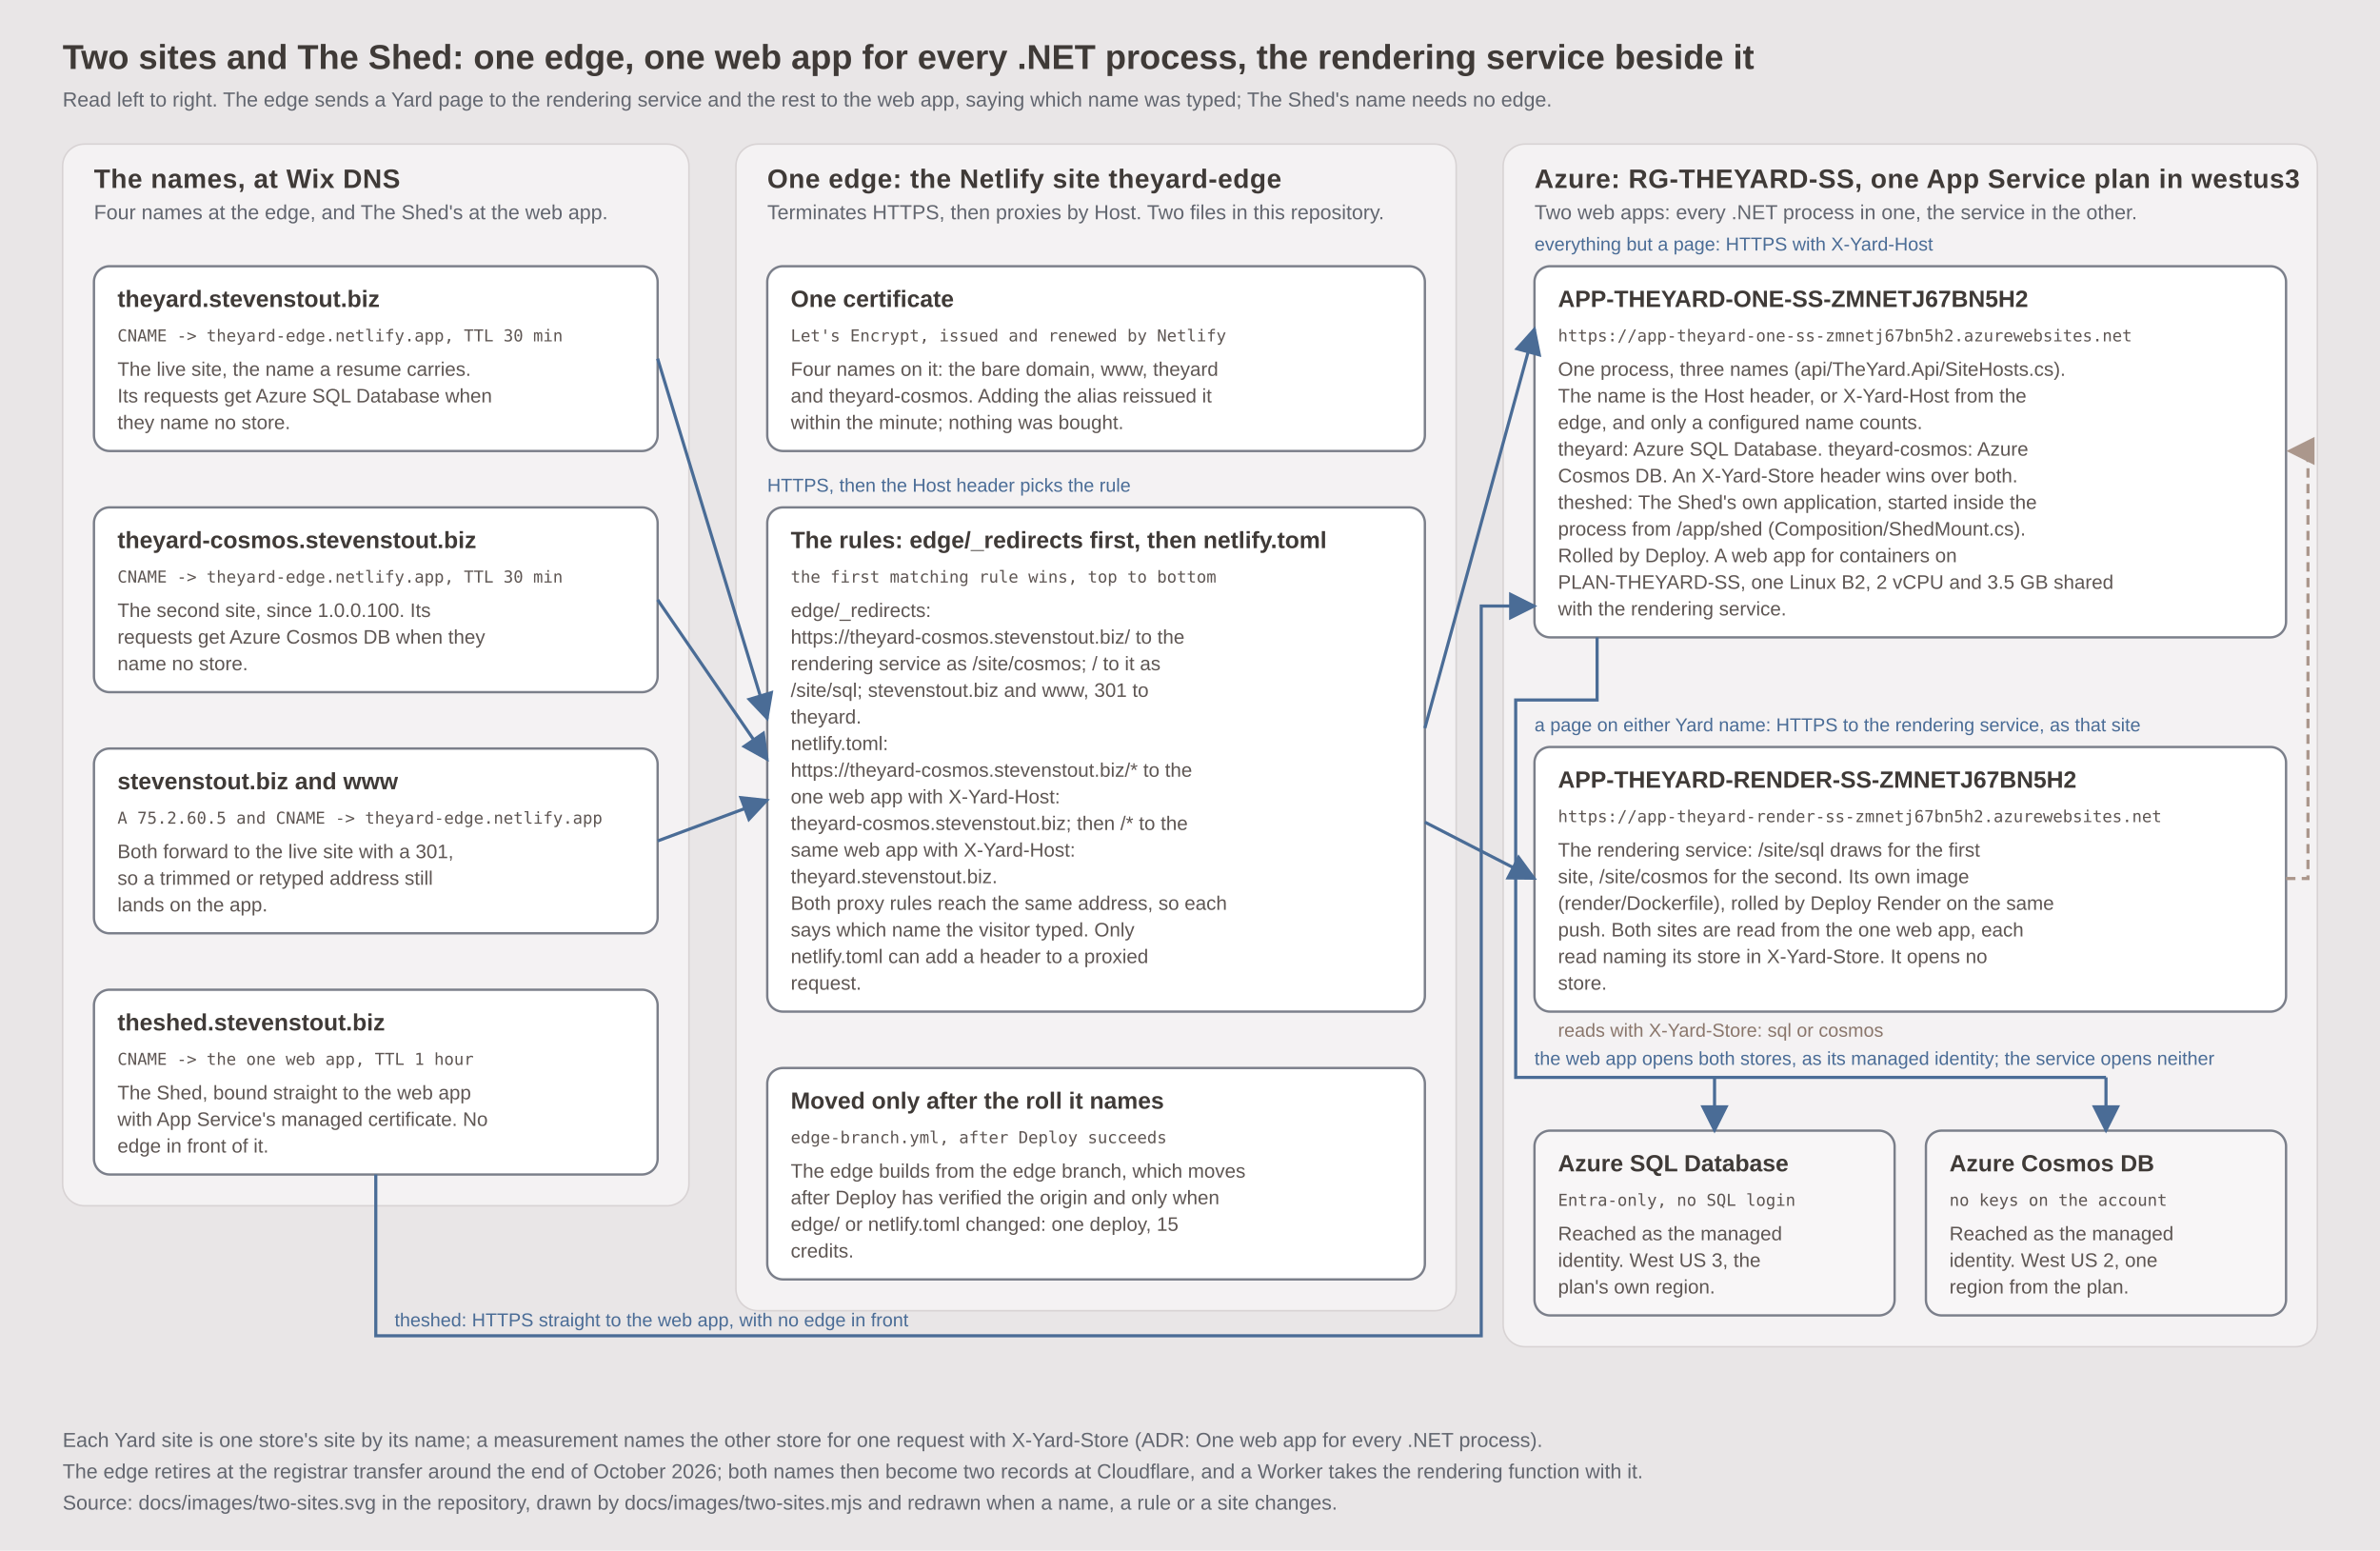
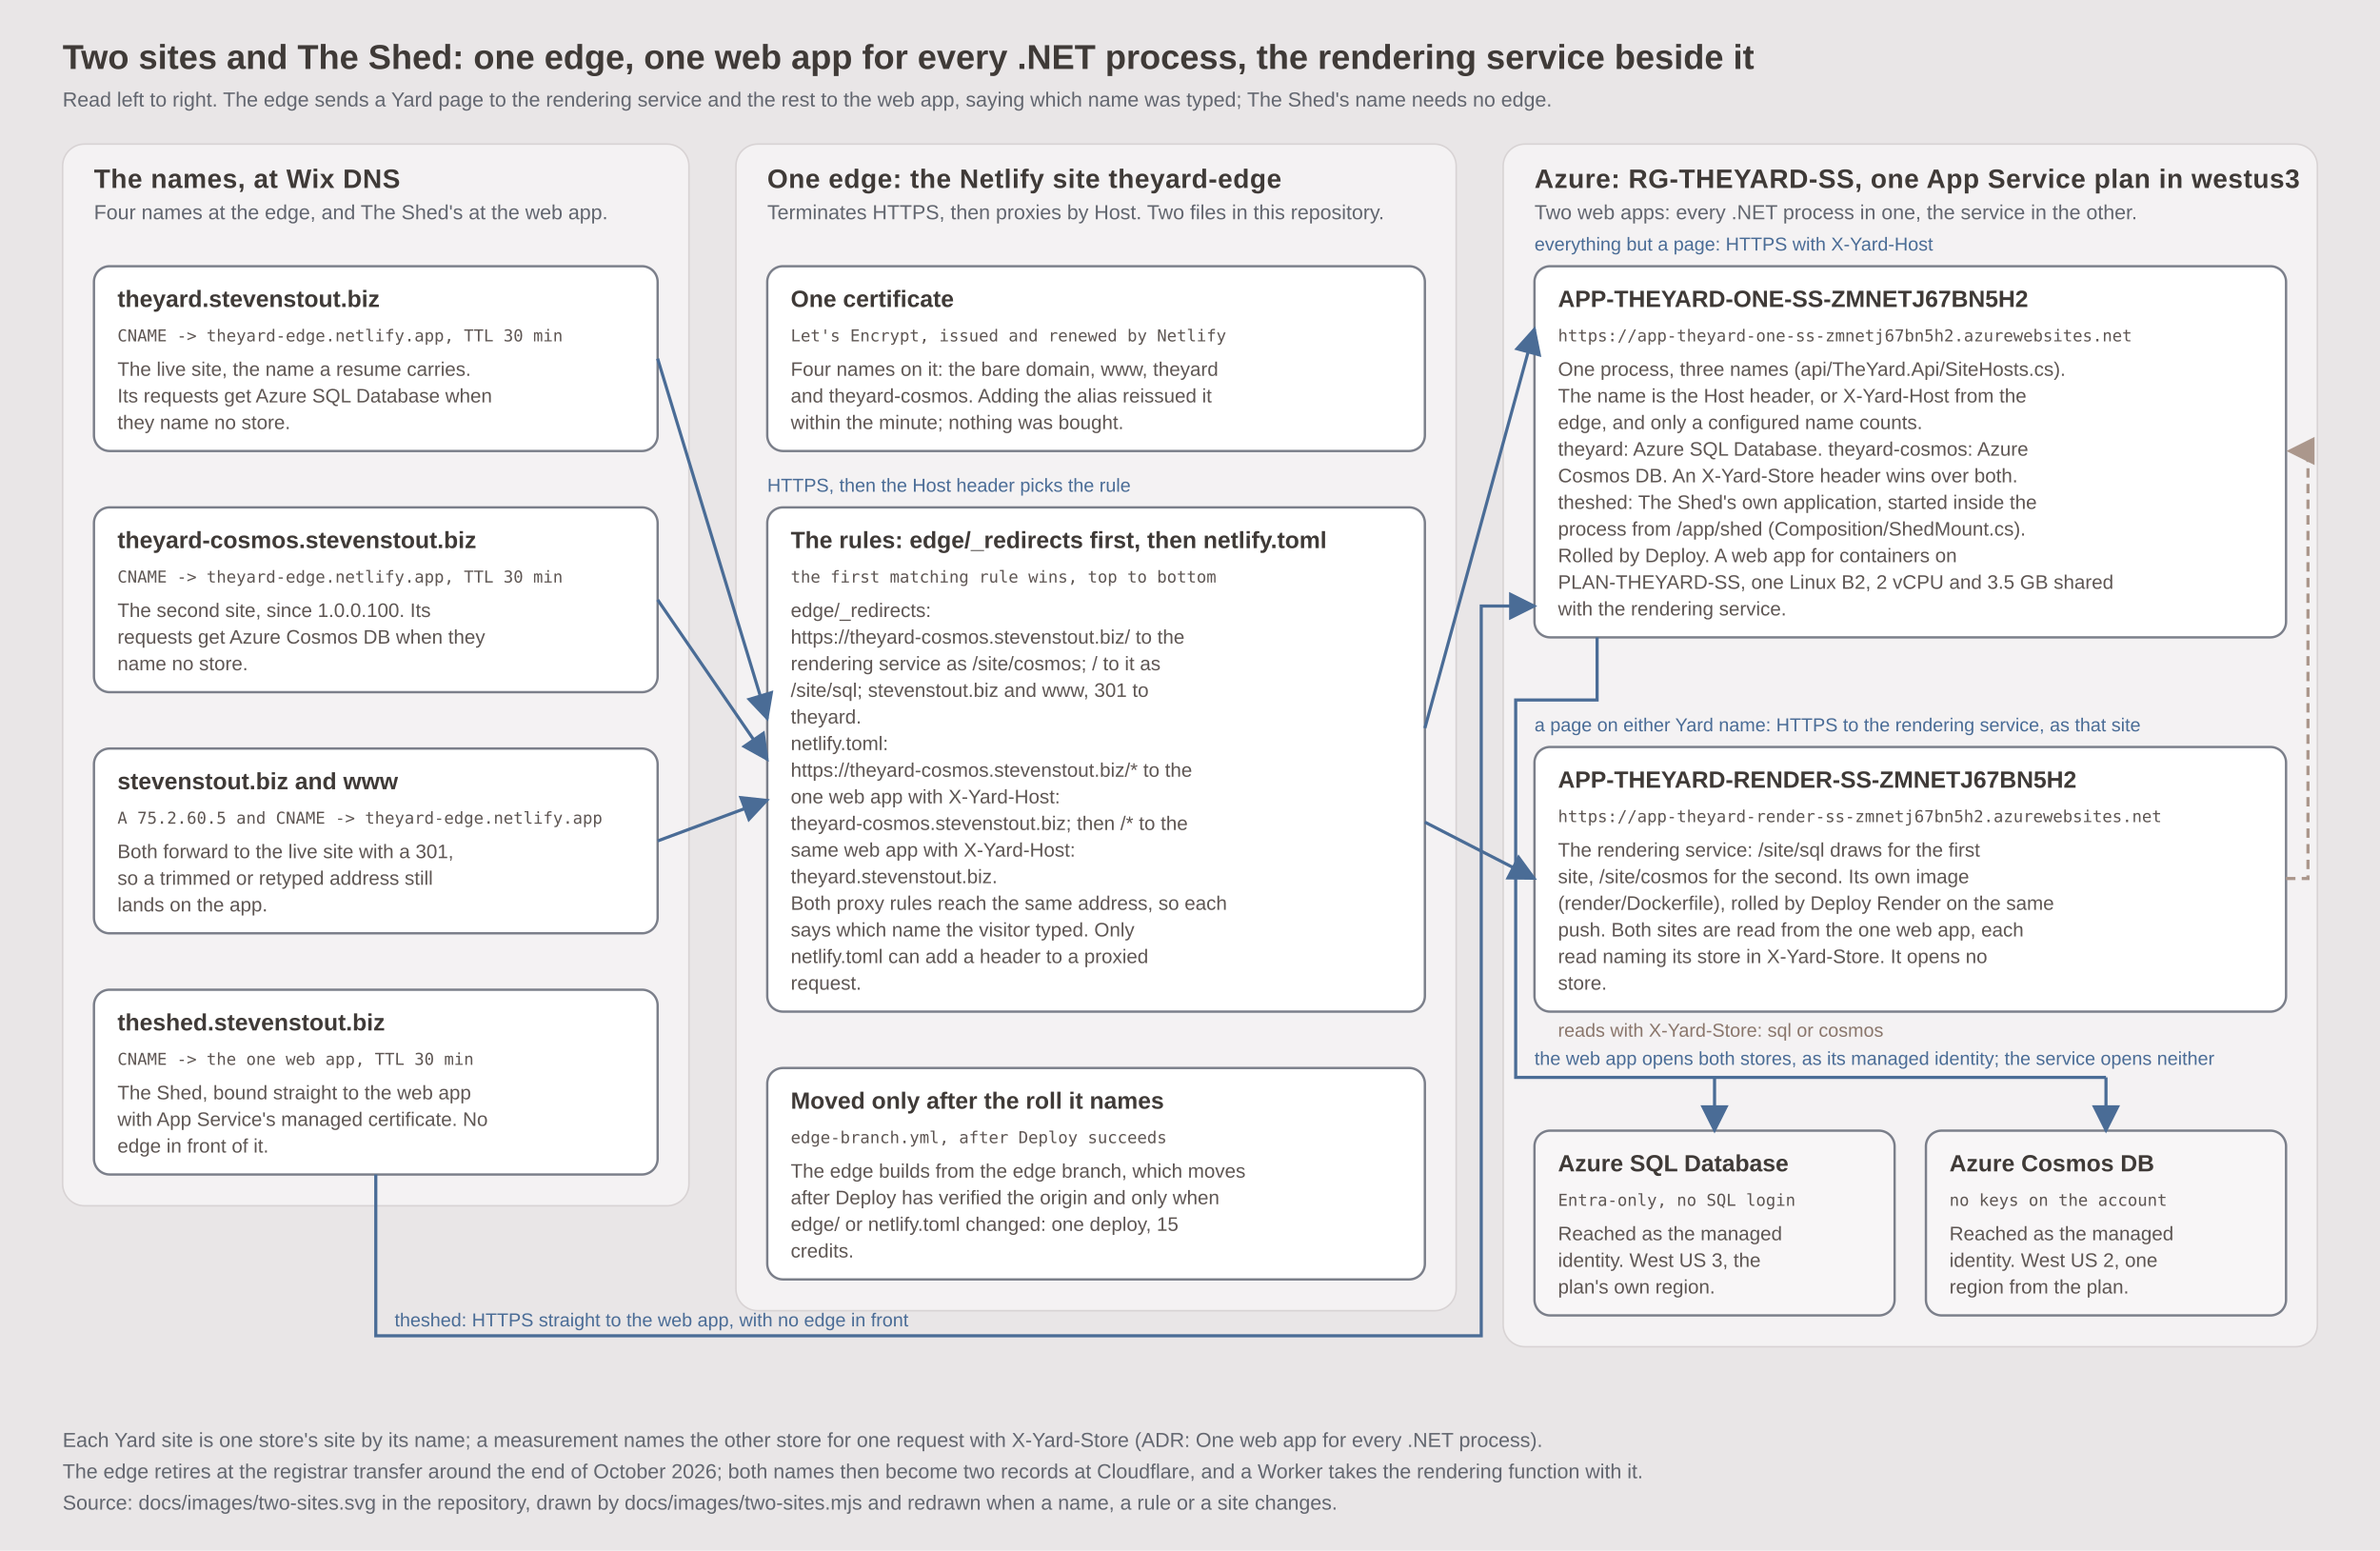
<svg xmlns="http://www.w3.org/2000/svg" width="1520" height="990" viewBox="0 0 1520 990" font-family="'IBM Plex Sans', 'Segoe UI', system-ui, Arial, sans-serif" font-size="14">
  <defs>
    <marker id="arrow" viewBox="0 0 10 10" refX="9" refY="5" markerWidth="9" markerHeight="9" orient="auto-start-reverse">
      <path d="M0 0 L10 5 L0 10 z" fill="#4a6c96" />
    </marker>
    <marker id="arrow-taupe" viewBox="0 0 10 10" refX="9" refY="5" markerWidth="9" markerHeight="9" orient="auto-start-reverse">
      <path d="M0 0 L10 5 L0 10 z" fill="#ab978c" />
    </marker>
    <style>
      .box { fill: #ffffff; stroke: #7b7f8a; stroke-width: 1.5; rx: 10; }
      .store { fill: #f8f6f7; stroke: #7b7f8a; stroke-width: 1.5; rx: 10; }
      .lane { fill: #f4f2f3; stroke: #d8d3d4; stroke-width: 1; rx: 14; }
      .title { fill: #3f3a37; font-size: 15px; font-weight: 600; }
      .lane-title { fill: #3f3a37; font-size: 17px; font-weight: 700; letter-spacing: 0.02em; }
      .lane-sub { fill: #62666f; font-size: 13px; }
      .body { fill: #5e5653; font-size: 12.5px; }
      .mono { fill: #5e5653; font-family: ui-monospace, 'Cascadia Mono', Consolas, monospace; font-size: 10.5px; }
      .flow { stroke: #4a6c96; stroke-width: 2; fill: none; marker-end: url(#arrow); }
      .flow-label { fill: #4a6c96; font-size: 12px; font-weight: 500; }
      .loop { stroke: #ab978c; stroke-width: 2; fill: none; stroke-dasharray: 6 4; marker-end: url(#arrow-taupe); }
      .loop-label { fill: #8a766b; font-size: 12px; font-weight: 500; }
      .heading { fill: #3f3a37; font-size: 22px; font-weight: 700; }
      .caption { fill: #62666f; font-size: 13px; }
    </style>
  </defs>
  <rect width="1520" height="990" fill="#e9e6e7" />
  <text x="40" y="44" class="heading">Two sites and The Shed: one edge, one web app for every .NET process, the rendering service beside it</text>
  <text x="40" y="68" class="caption">Read left to right. The edge sends a Yard page to the rendering service and the rest to the web app, saying which name was typed; The Shed's name needs no edge.</text>
  <rect x="40" y="92" width="400" height="678" class="lane" />
  <text x="60" y="120" class="lane-title">The names, at Wix DNS</text>
  <text x="60" y="140" class="lane-sub">Four names at the edge, and The Shed's at the web app.</text>
  <rect x="470" y="92" width="460" height="745" class="lane" />
  <text x="490" y="120" class="lane-title">One edge: the Netlify site theyard-edge</text>
  <text x="490" y="140" class="lane-sub">Terminates HTTPS, then proxies by Host. Two files in this repository.</text>
  <rect x="960" y="92" width="520" height="768" class="lane" />
  <text x="980" y="120" class="lane-title">Azure: RG-THEYARD-SS, one App Service plan in westus3</text>
  <text x="980" y="140" class="lane-sub">Two web apps: every .NET process in one, the service in the other.</text>
  <rect x="60" y="170" width="360" height="118" class="box" />
  <text x="75" y="196" class="title">theyard.stevenstout.biz</text>
  <text x="75" y="218" class="mono">CNAME -&gt; theyard-edge.netlify.app, TTL 30 min</text>
  <text x="75" y="240" class="body">The live site, the name a resume carries.</text>
  <text x="75" y="257" class="body">Its requests get Azure SQL Database when</text>
  <text x="75" y="274" class="body">they name no store.</text>
  <rect x="60" y="324" width="360" height="118" class="box" />
  <text x="75" y="350" class="title">theyard-cosmos.stevenstout.biz</text>
  <text x="75" y="372" class="mono">CNAME -&gt; theyard-edge.netlify.app, TTL 30 min</text>
  <text x="75" y="394" class="body">The second site, since 1.0.0.100. Its</text>
  <text x="75" y="411" class="body">requests get Azure Cosmos DB when they</text>
  <text x="75" y="428" class="body">name no store.</text>
  <rect x="60" y="478" width="360" height="118" class="box" />
  <text x="75" y="504" class="title">stevenstout.biz and www</text>
  <text x="75" y="526" class="mono">A 75.2.60.5 and CNAME -&gt; theyard-edge.netlify.app</text>
  <text x="75" y="548" class="body">Both forward to the live site with a 301,</text>
  <text x="75" y="565" class="body">so a trimmed or retyped address still</text>
  <text x="75" y="582" class="body">lands on the app.</text>
  <rect x="60" y="632" width="360" height="118" class="box" />
  <text x="75" y="658" class="title">theshed.stevenstout.biz</text>
-   <text x="75" y="680" class="mono">CNAME -&gt; the one web app, TTL 1 hour</text>
+   <text x="75" y="680" class="mono">CNAME -&gt; the one web app, TTL 30 min</text>
  <text x="75" y="702" class="body">The Shed, bound straight to the web app</text>
  <text x="75" y="719" class="body">with App Service's managed certificate. No</text>
  <text x="75" y="736" class="body">edge in front of it.</text>
  <rect x="490" y="170" width="420" height="118" class="box" />
  <text x="505" y="196" class="title">One certificate</text>
  <text x="505" y="218" class="mono">Let's Encrypt, issued and renewed by Netlify</text>
  <text x="505" y="240" class="body">Four names on it: the bare domain, www, theyard</text>
  <text x="505" y="257" class="body">and theyard-cosmos. Adding the alias reissued it</text>
  <text x="505" y="274" class="body">within the minute; nothing was bought.</text>
  <rect x="490" y="324" width="420" height="322" class="box" />
  <text x="505" y="350" class="title">The rules: edge/_redirects first, then netlify.toml</text>
  <text x="505" y="372" class="mono">the first matching rule wins, top to bottom</text>
  <text x="505" y="394" class="body">edge/_redirects:</text>
  <text x="505" y="411" class="body">https://theyard-cosmos.stevenstout.biz/ to the</text>
  <text x="505" y="428" class="body">rendering service as /site/cosmos; / to it as</text>
  <text x="505" y="445" class="body">/site/sql; stevenstout.biz and www, 301 to</text>
  <text x="505" y="462" class="body">theyard.</text>
  <text x="505" y="479" class="body">netlify.toml:</text>
  <text x="505" y="496" class="body">https://theyard-cosmos.stevenstout.biz/* to the</text>
  <text x="505" y="513" class="body">one web app with X-Yard-Host:</text>
  <text x="505" y="530" class="body">theyard-cosmos.stevenstout.biz; then /* to the</text>
  <text x="505" y="547" class="body">same web app with X-Yard-Host:</text>
  <text x="505" y="564" class="body">theyard.stevenstout.biz.</text>
  <text x="505" y="581" class="body">Both proxy rules reach the same address, so each</text>
  <text x="505" y="598" class="body">says which name the visitor typed. Only</text>
  <text x="505" y="615" class="body">netlify.toml can add a header to a proxied</text>
  <text x="505" y="632" class="body">request.</text>
  <rect x="490" y="682" width="420" height="135" class="box" />
  <text x="505" y="708" class="title">Moved only after the roll it names</text>
  <text x="505" y="730" class="mono">edge-branch.yml, after Deploy succeeds</text>
  <text x="505" y="752" class="body">The edge builds from the edge branch, which moves</text>
  <text x="505" y="769" class="body">after Deploy has verified the origin and only when</text>
  <text x="505" y="786" class="body">edge/ or netlify.toml changed: one deploy, 15</text>
  <text x="505" y="803" class="body">credits.</text>
  <rect x="980" y="170" width="480" height="237" class="box" />
  <text x="995" y="196" class="title">APP-THEYARD-ONE-SS-ZMNETJ67BN5H2</text>
  <text x="995" y="218" class="mono">https://app-theyard-one-ss-zmnetj67bn5h2.azurewebsites.net</text>
  <text x="995" y="240" class="body">One process, three names (api/TheYard.Api/SiteHosts.cs).</text>
  <text x="995" y="257" class="body">The name is the Host header, or X-Yard-Host from the</text>
  <text x="995" y="274" class="body">edge, and only a configured name counts.</text>
  <text x="995" y="291" class="body">theyard: Azure SQL Database. theyard-cosmos: Azure</text>
  <text x="995" y="308" class="body">Cosmos DB. An X-Yard-Store header wins over both.</text>
  <text x="995" y="325" class="body">theshed: The Shed's own application, started inside the</text>
  <text x="995" y="342" class="body">process from /app/shed (Composition/ShedMount.cs).</text>
  <text x="995" y="359" class="body">Rolled by Deploy. A web app for containers on</text>
  <text x="995" y="376" class="body">PLAN-THEYARD-SS, one Linux B2, 2 vCPU and 3.5 GB shared</text>
  <text x="995" y="393" class="body">with the rendering service.</text>
  <rect x="980" y="477" width="480" height="169" class="box" />
  <text x="995" y="503" class="title">APP-THEYARD-RENDER-SS-ZMNETJ67BN5H2</text>
  <text x="995" y="525" class="mono">https://app-theyard-render-ss-zmnetj67bn5h2.azurewebsites.net</text>
  <text x="995" y="547" class="body">The rendering service: /site/sql draws for the first</text>
  <text x="995" y="564" class="body">site, /site/cosmos for the second. Its own image</text>
  <text x="995" y="581" class="body">(render/Dockerfile), rolled by Deploy Render on the same</text>
  <text x="995" y="598" class="body">push. Both sites are read from the one web app, each</text>
  <text x="995" y="615" class="body">read naming its store in X-Yard-Store. It opens no</text>
  <text x="995" y="632" class="body">store.</text>
  <rect x="980" y="722" width="230" height="118" class="store" />
  <text x="995" y="748" class="title">Azure SQL Database</text>
  <text x="995" y="770" class="mono">Entra-only, no SQL login</text>
  <text x="995" y="792" class="body">Reached as the managed</text>
  <text x="995" y="809" class="body">identity. West US 3, the</text>
  <text x="995" y="826" class="body">plan's own region.</text>
  <rect x="1230" y="722" width="230" height="118" class="store" />
  <text x="1245" y="748" class="title">Azure Cosmos DB</text>
  <text x="1245" y="770" class="mono">no keys on the account</text>
  <text x="1245" y="792" class="body">Reached as the managed</text>
  <text x="1245" y="809" class="body">identity. West US 2, one</text>
  <text x="1245" y="826" class="body">region from the plan.</text>
  <path d="M420 229 L490 459" class="flow" />
  <path d="M420 383 L490 485" class="flow" />
  <path d="M420 537 L490 511" class="flow" />
  <text x="490" y="314" class="flow-label">HTTPS, then the Host header picks the rule</text>
  <path d="M240 750 L240 853 L946 853 L946 387 L980 387" class="flow" />
  <text x="252" y="847" class="flow-label">theshed: HTTPS straight to the web app, with no edge in front</text>
  <path d="M910 465 L980 210" class="flow" />
  <path d="M910 525 L980 561" class="flow" />
  <text x="980" y="160" class="flow-label">everything but a page: HTTPS with X-Yard-Host</text>
  <text x="980" y="467" class="flow-label">a page on either Yard name: HTTPS to the rendering service, as that site</text>
  <path d="M1460 561 L1474 561 L1474 288 L1462 288" class="loop" />
  <text x="995" y="662" class="loop-label">reads with X-Yard-Store: sql or cosmos</text>
  <path d="M1020 407 L1020 447 L968 447 L968 688 L1345 688" class="flow" style="marker-end:none" />
  <path d="M1095 688 L1095 722" class="flow" />
  <path d="M1345 688 L1345 722" class="flow" />
  <text x="980" y="680" class="flow-label">the web app opens both stores, as its managed identity; the service opens neither</text>
  <text x="40" y="924" class="caption">Each Yard site is one store's site by its name; a measurement names the other store for one request with X-Yard-Store (ADR: One web app for every .NET process).</text>
  <text x="40" y="944" class="caption">The edge retires at the registrar transfer around the end of October 2026; both names then become two records at Cloudflare, and a Worker takes the rendering function with it.</text>
  <text x="40" y="964" class="caption">Source: docs/images/two-sites.svg in the repository, drawn by docs/images/two-sites.mjs and redrawn when a name, a rule or a site changes.</text>
</svg>
